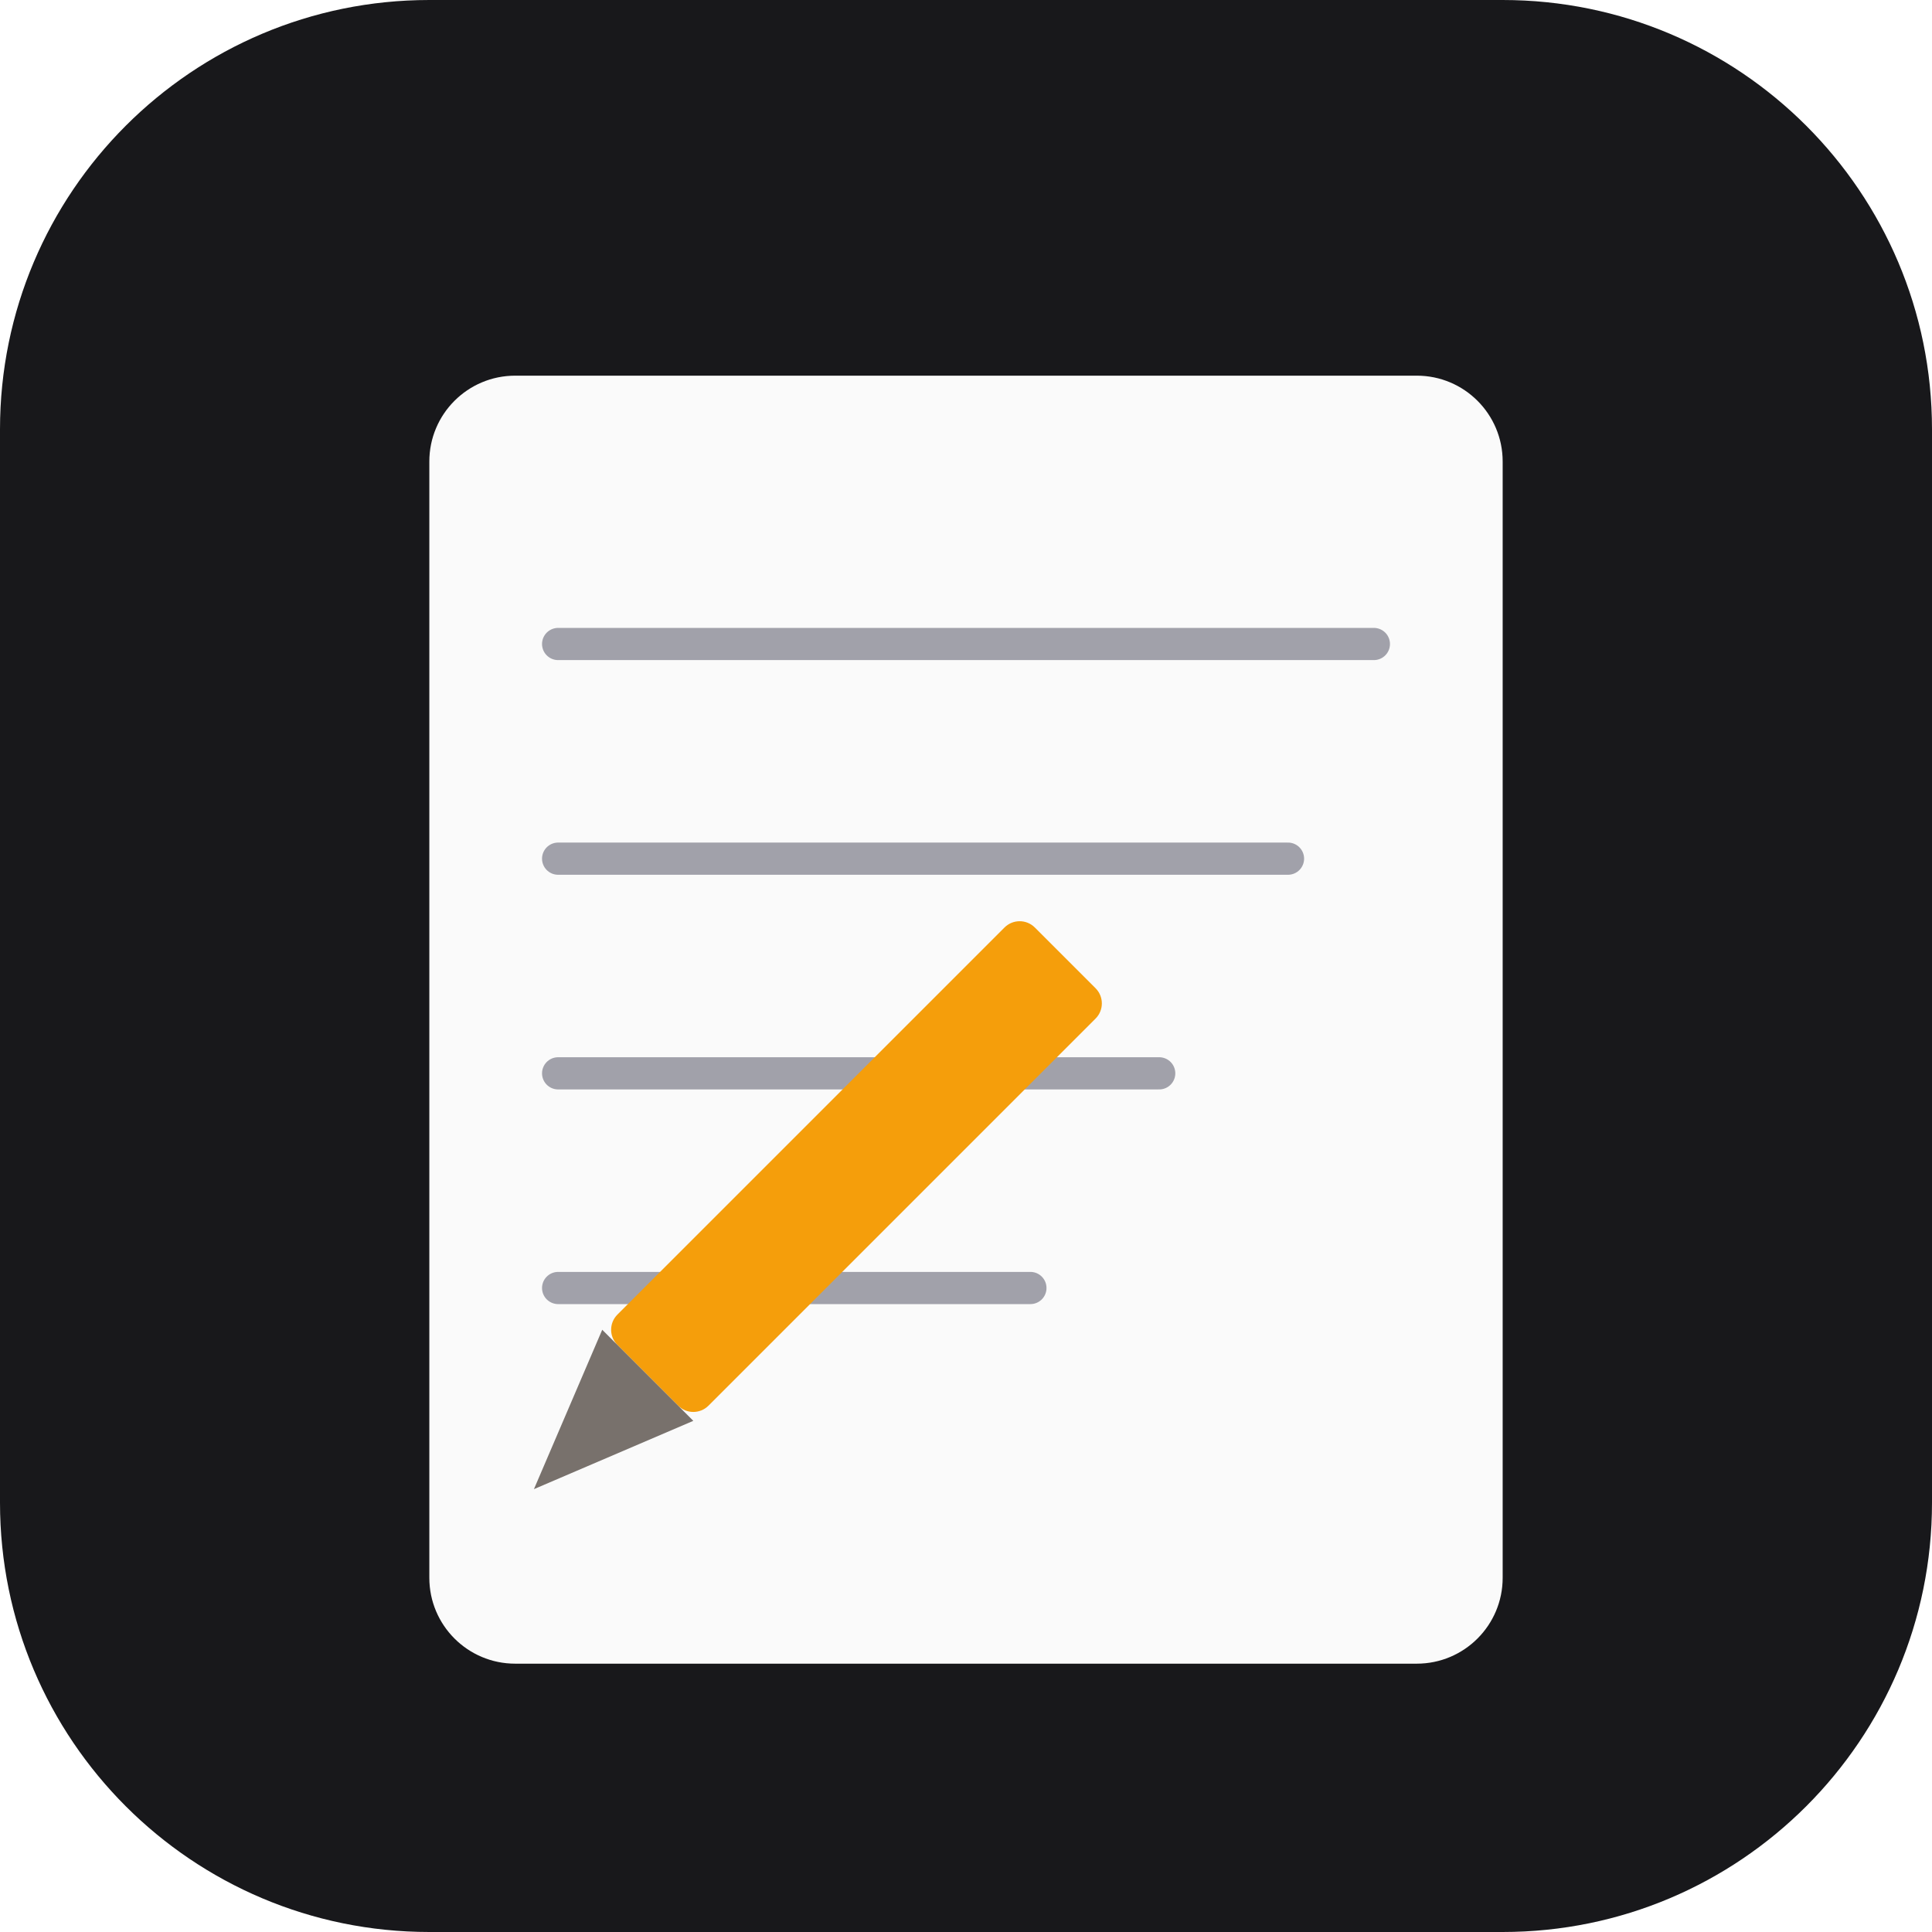
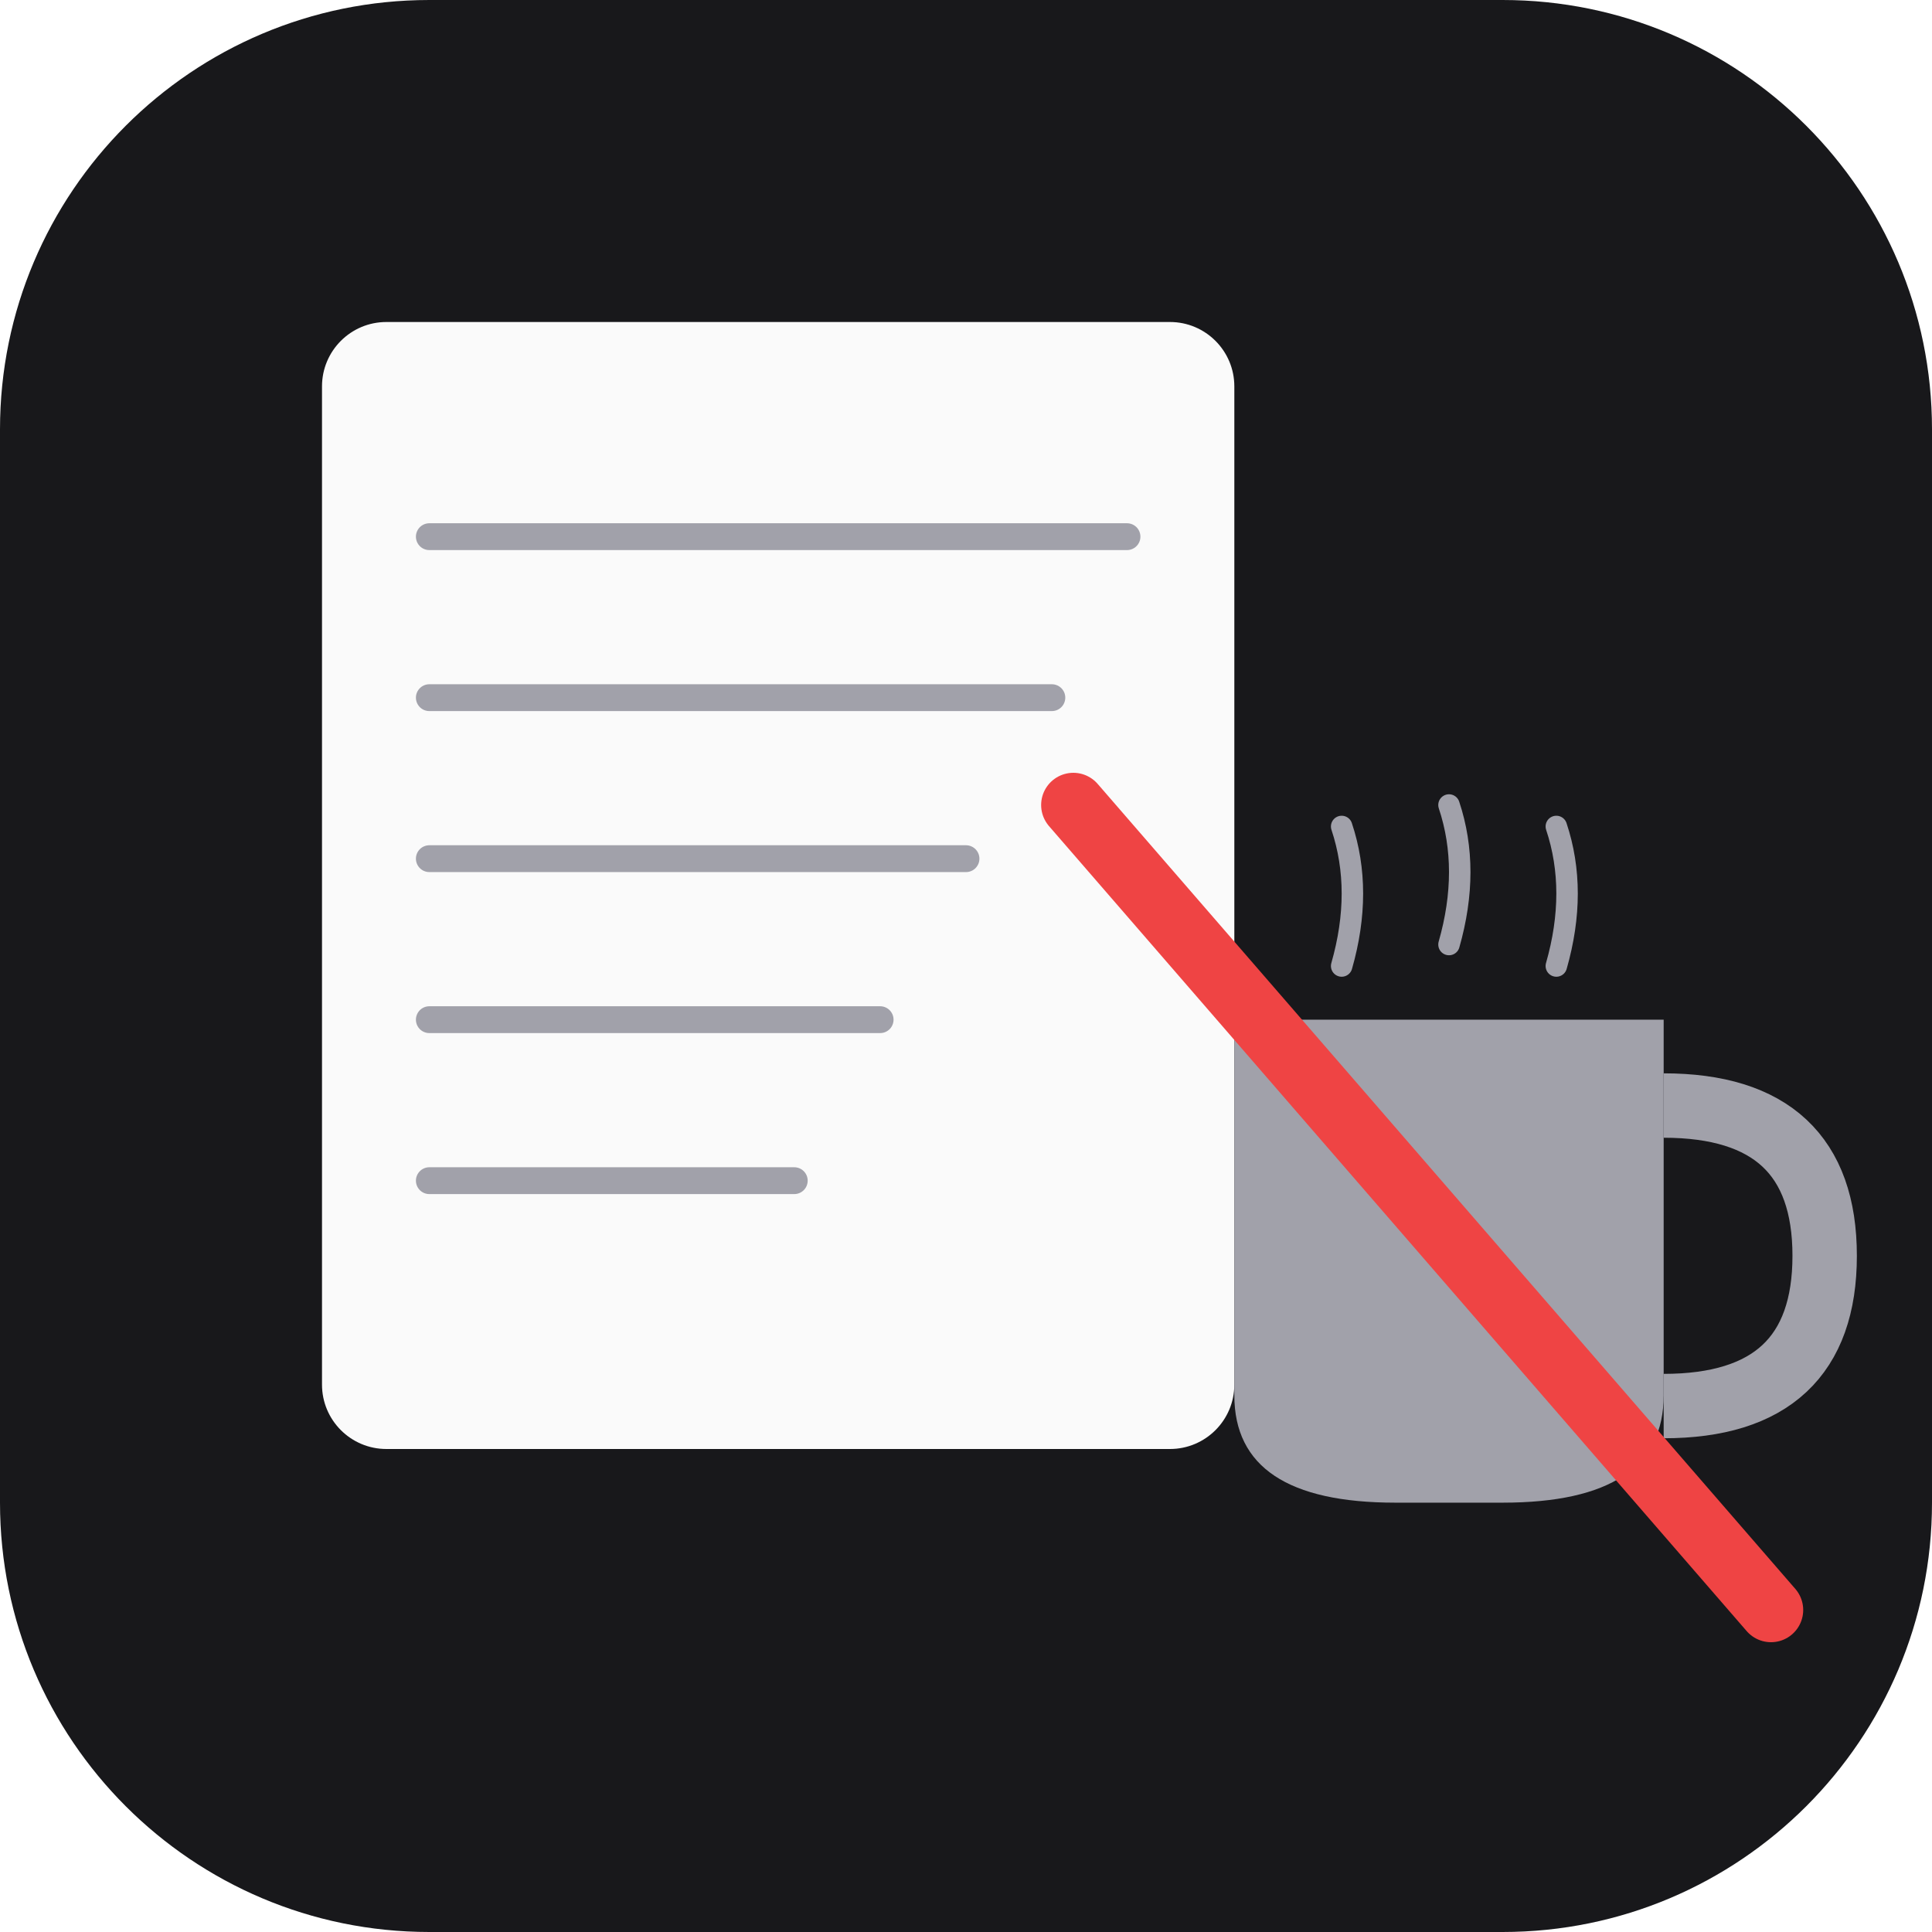
<svg xmlns="http://www.w3.org/2000/svg" width="180" height="180" viewBox="0 0 180 180" fill="none">
  <rect fill="#18181b" width="180" height="180" rx="40" />
-   <rect fill="#fafafa" x="40" y="35" width="100" height="120" rx="8" />
-   <line stroke="#a1a1aa" x1="52" y1="60" x2="128" y2="60" stroke-width="3" stroke-linecap="round" />
-   <line stroke="#a1a1aa" x1="52" y1="80" x2="120" y2="80" stroke-width="3" stroke-linecap="round" />
-   <line stroke="#a1a1aa" x1="52" y1="100" x2="108" y2="100" stroke-width="3" stroke-linecap="round" />
-   <line stroke="#a1a1aa" x1="52" y1="120" x2="96" y2="120" stroke-width="3" stroke-linecap="round" />
-   <g transform="translate(95, 85) rotate(45)">
-     <rect fill="#f59e0b" x="0" y="0" width="12" height="55" rx="2" />
-     <polygon fill="#78716c" points="0,55 12,55 6,70" />
+   <rect fill="#fafafa" x="30" y="30" width="85" height="105" rx="6" />
+   <line stroke="#a1a1aa" x1="40" y1="50" x2="105" y2="50" stroke-width="2.5" stroke-linecap="round" />
+   <line stroke="#a1a1aa" x1="40" y1="65" x2="98" y2="65" stroke-width="2.5" stroke-linecap="round" />
+   <line stroke="#a1a1aa" x1="40" y1="80" x2="90" y2="80" stroke-width="2.5" stroke-linecap="round" />
+   <line stroke="#a1a1aa" x1="40" y1="95" x2="82" y2="95" stroke-width="2.5" stroke-linecap="round" />
+   <line stroke="#a1a1aa" x1="40" y1="110" x2="74" y2="110" stroke-width="2.5" stroke-linecap="round" />
+   <g transform="translate(105, 85)">
+     <path fill="#a1a1aa" d="M10 10 L10 45 Q10 55 25 55 L35 55 Q50 55 50 45 L50 10 Z" />
+     <path stroke="#a1a1aa" d="M50 18 Q65 18 65 32 Q65 46 50 46" stroke-width="6" fill="none" />
+     <path stroke="#a1a1aa" d="M20 5 Q22 -2 20 -8" stroke-width="2" fill="none" stroke-linecap="round" />
+     <path stroke="#a1a1aa" d="M30 3 Q32 -4 30 -10" stroke-width="2" fill="none" stroke-linecap="round" />
+     <path stroke="#a1a1aa" d="M40 5 Q42 -2 40 -8" stroke-width="2" fill="none" stroke-linecap="round" />
  </g>
+   <line stroke="#ef4444" x1="100" y1="75" x2="165" y2="150" stroke-width="6" stroke-linecap="round" />
</svg>
